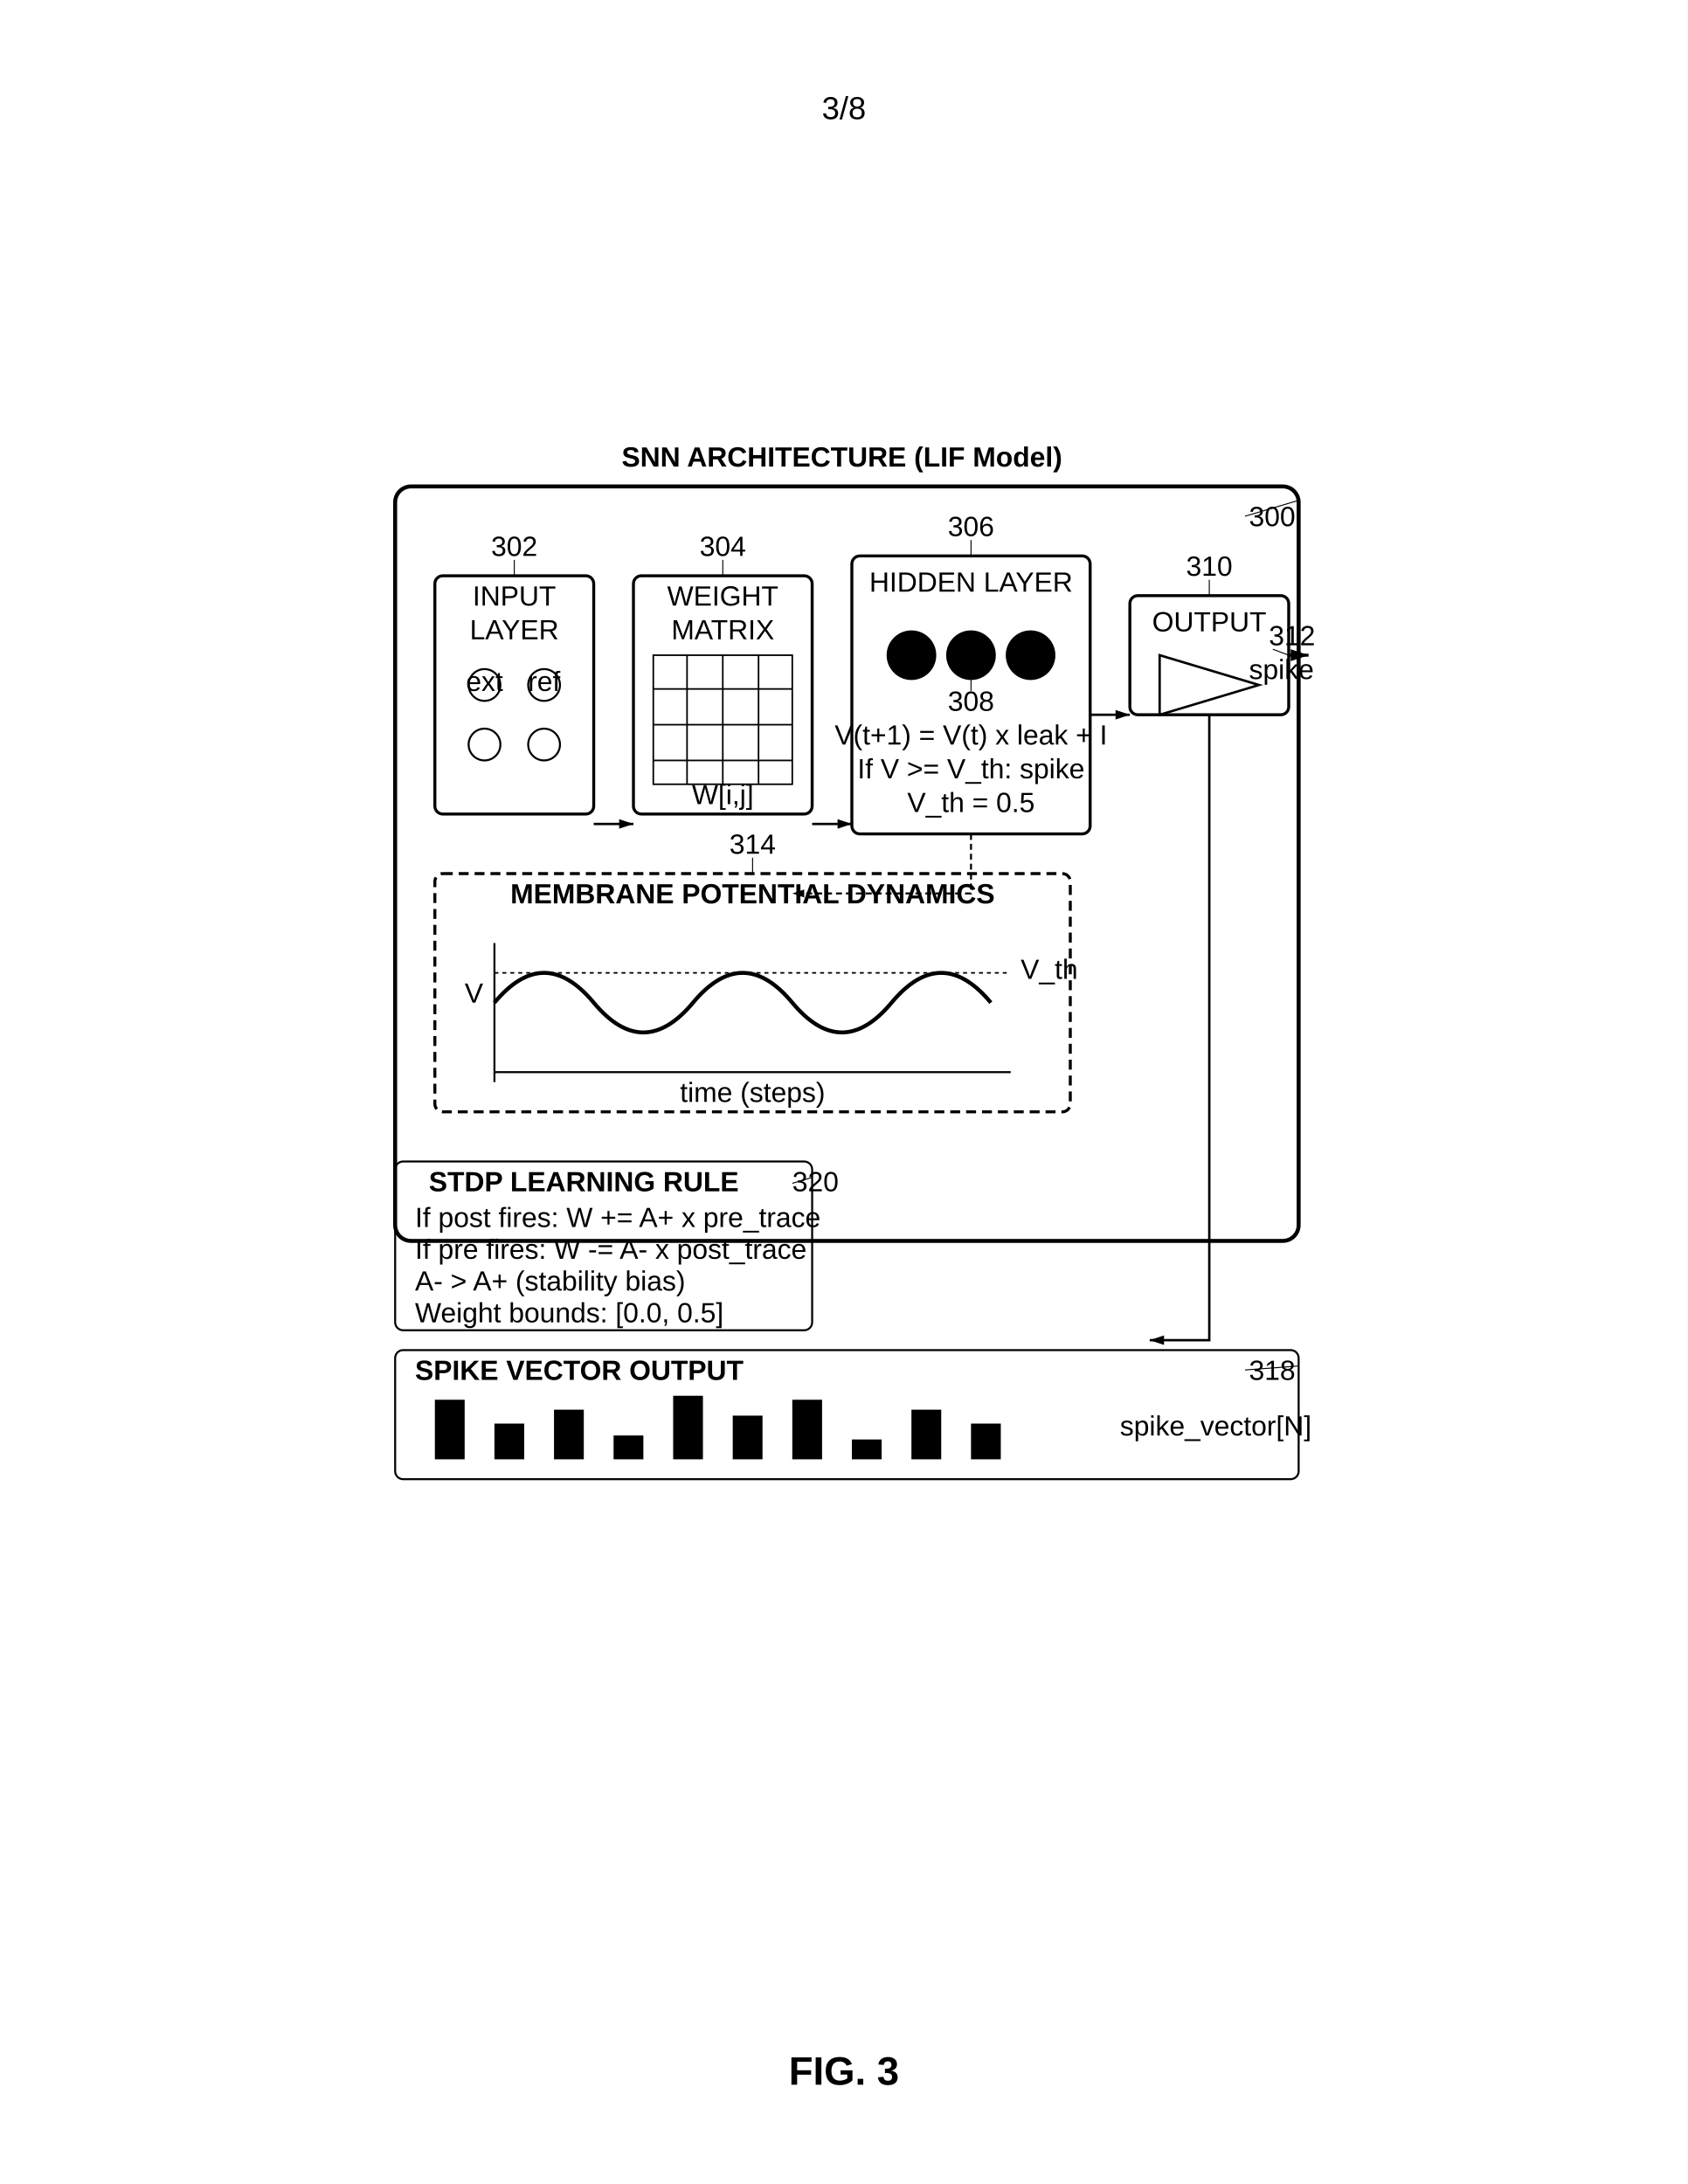
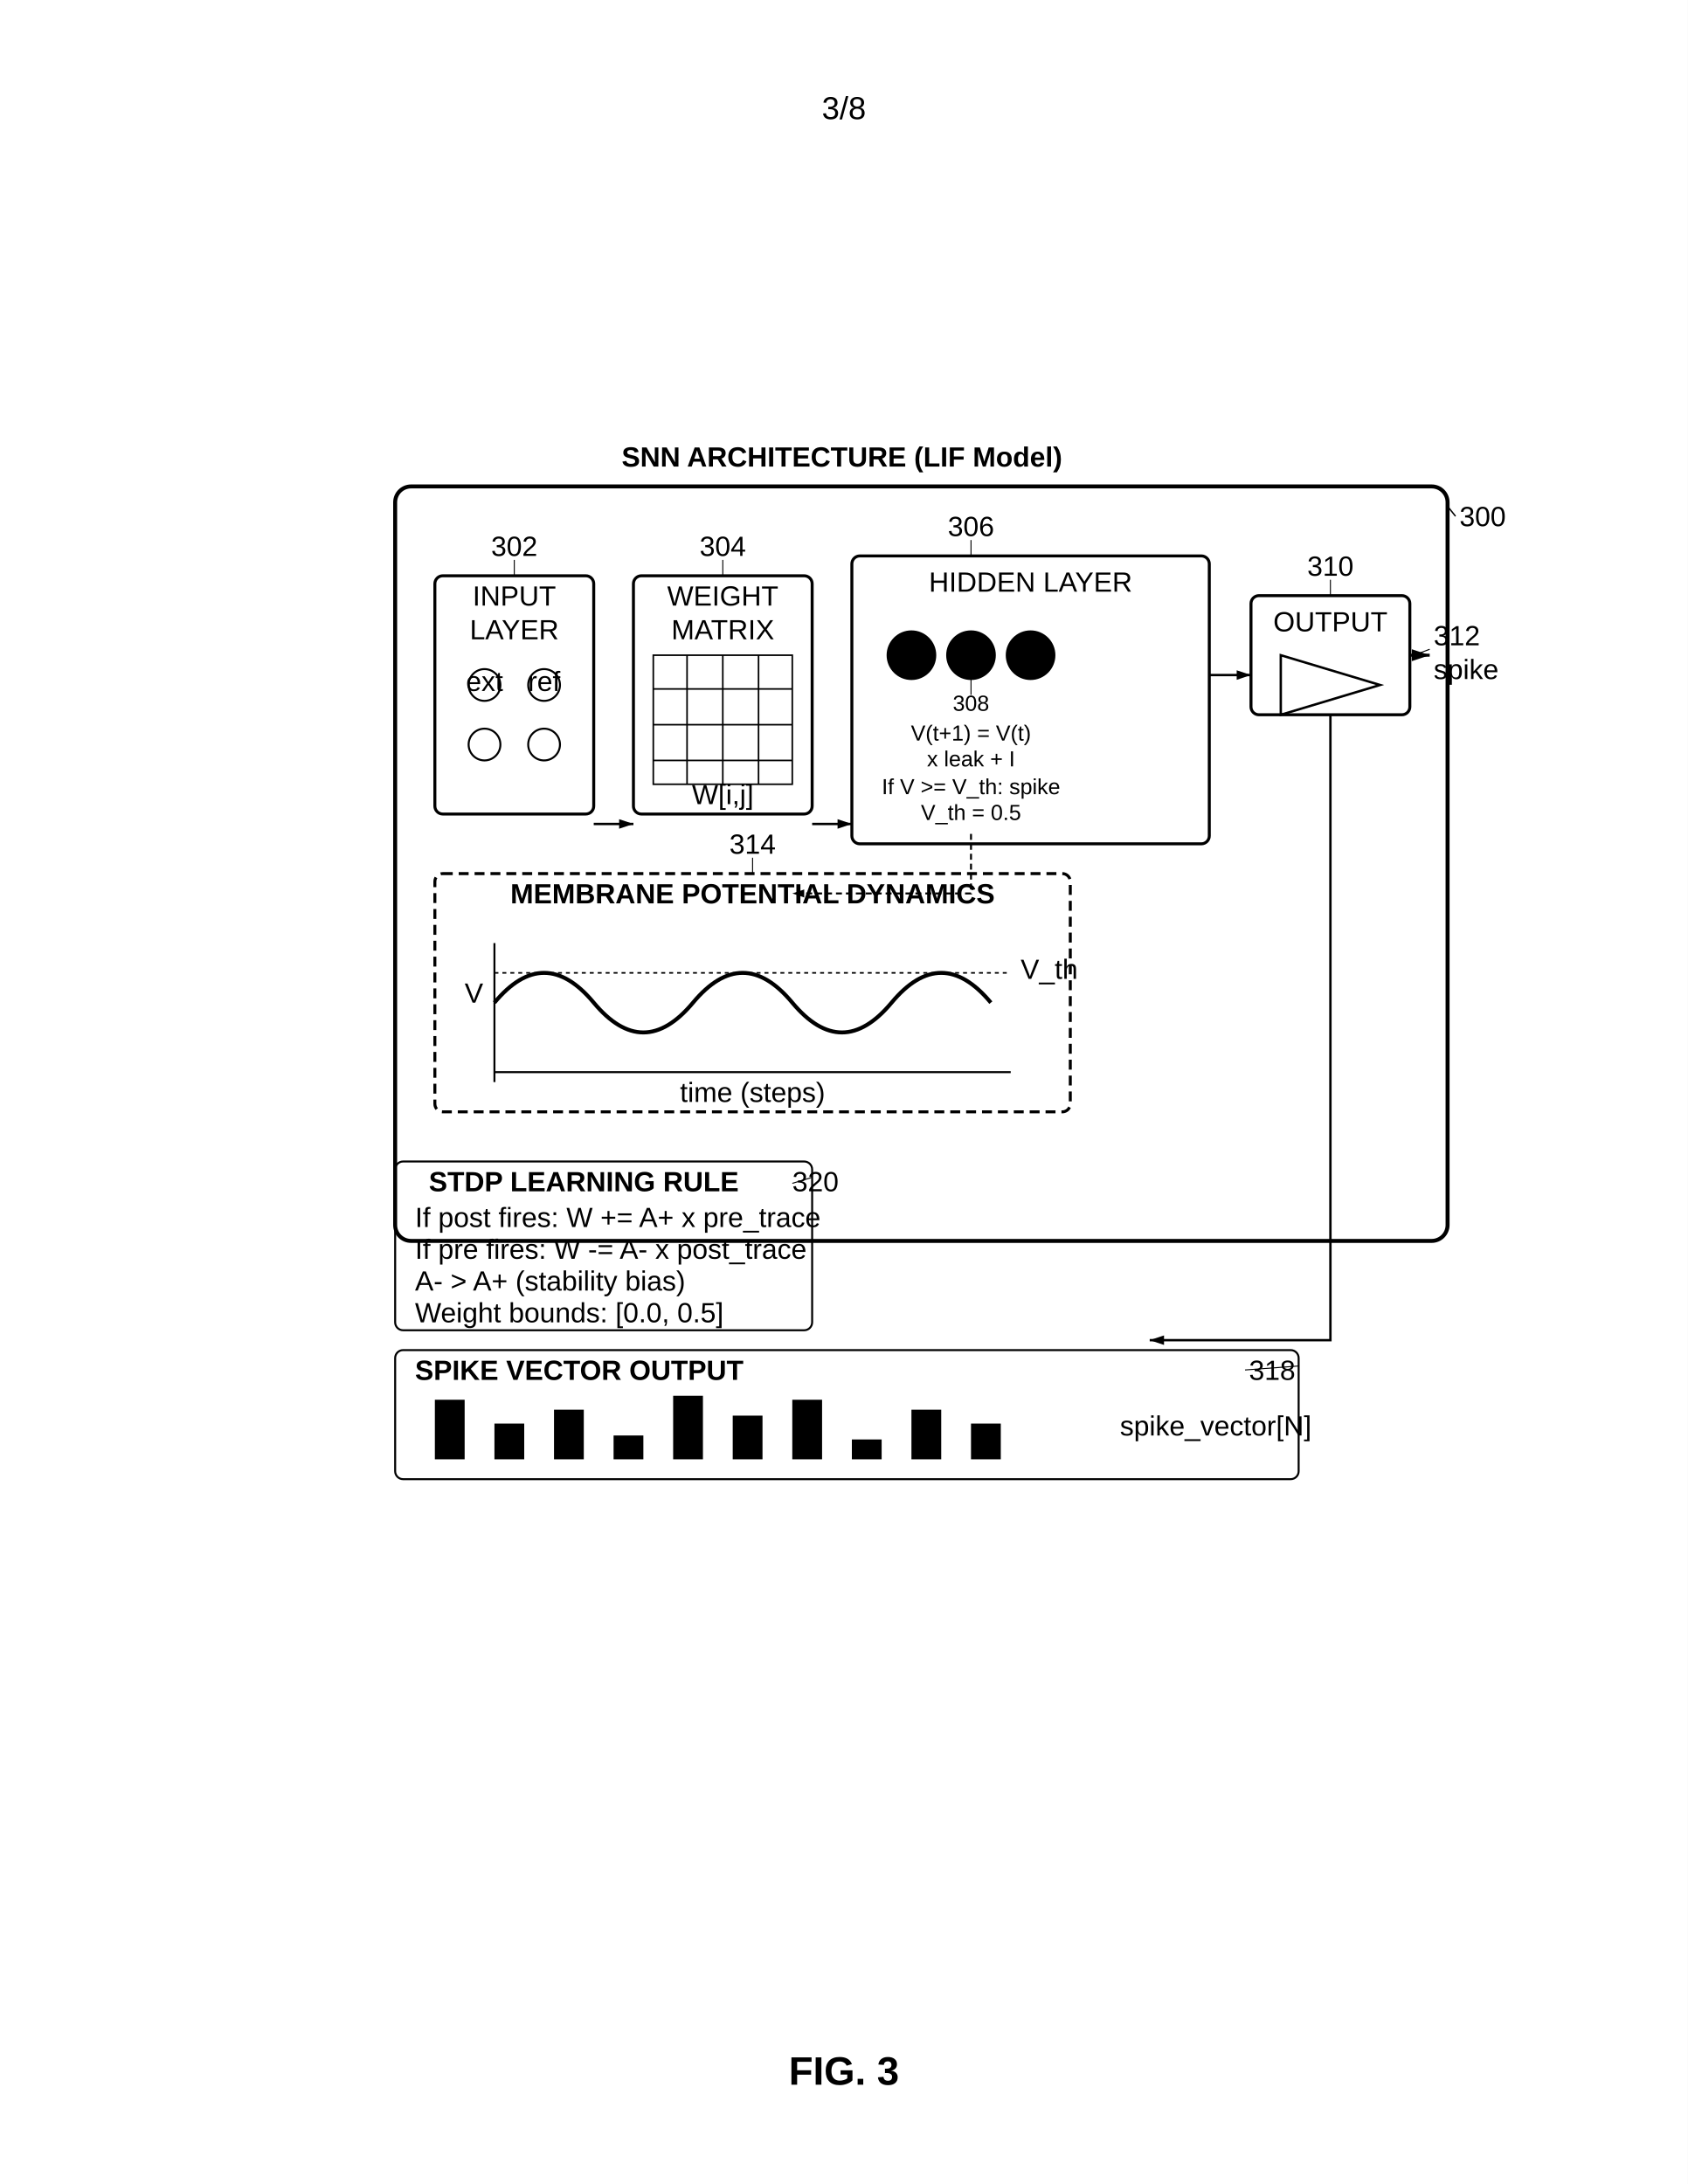
<svg xmlns="http://www.w3.org/2000/svg" width="8.5in" height="11in" viewBox="0 0 850 1100">
  <defs>
    <marker id="ah" markerWidth="6" markerHeight="4" refX="6" refY="2" orient="auto">
      <polygon points="0 0, 6 2, 0 4" fill="black" />
    </marker>
  </defs>
  <rect width="100%" height="100%" fill="white" />
  <text x="425" y="60" font-family="Arial, sans-serif" font-size="16" text-anchor="middle" fill="black">3/8</text>
-   <rect x="199" y="245" width="455" height="380" rx="8" ry="8" fill="none" stroke="black" stroke-width="2" />
-   <text x="629" y="265" font-family="Arial, sans-serif" font-size="14" fill="black">300</text>
+   <rect x="199" y="245" width="530" height="380" rx="8" ry="8" fill="none" stroke="black" stroke-width="2" />
+   <text x="735" y="265" font-family="Arial, sans-serif" font-size="14" fill="black">300</text>
  <text x="424" y="235" font-family="Arial, sans-serif" font-size="14" font-weight="bold" text-anchor="middle" fill="black">SNN ARCHITECTURE (LIF Model)</text>
  <rect width="80" height="120" rx="4" ry="4" fill="none" stroke="black" stroke-width="1.5" x="219" y="290" />
  <text x="259" y="305" font-family="Arial, sans-serif" font-size="14" text-anchor="middle" fill="black">INPUT</text>
  <text x="259" y="322" font-family="Arial, sans-serif" font-size="14" text-anchor="middle" fill="black">LAYER</text>
  <circle cx="244" cy="345" r="8" fill="none" stroke="black" />
  <text x="244" y="348" font-family="Arial, sans-serif" font-size="14" text-anchor="middle" fill="black">ext</text>
  <circle cx="274" cy="345" r="8" fill="none" stroke="black" />
  <text x="274" y="348" font-family="Arial, sans-serif" font-size="14" text-anchor="middle" fill="black">ref</text>
  <circle cx="244" cy="375" r="8" fill="none" stroke="black" />
  <circle cx="274" cy="375" r="8" fill="none" stroke="black" />
  <text x="259" y="280" font-family="Arial, sans-serif" font-size="14" text-anchor="middle" fill="black">302</text>
  <rect width="90" height="120" rx="4" ry="4" fill="none" stroke="black" stroke-width="1.5" x="319" y="290" />
  <text x="364" y="305" font-family="Arial, sans-serif" font-size="14" text-anchor="middle" fill="black">WEIGHT</text>
  <text x="364" y="322" font-family="Arial, sans-serif" font-size="14" text-anchor="middle" fill="black">MATRIX</text>
  <path d="M 329 330 h 70 v 65 H 329 z" fill="none" stroke="black" stroke-width="0.8" />
  <path stroke="black" stroke-width="0.8" d="M 329 347 h 70 M 329 365 h 70 M 329 383 h 70 M 346 330 v 65 m 18 -65 v 65 m 18 -65 v 65" />
  <text x="364" y="405" font-family="Arial, sans-serif" font-size="14" text-anchor="middle" fill="black">W[i,j]</text>
  <text x="364" y="280" font-family="Arial, sans-serif" font-size="14" text-anchor="middle" fill="black">304</text>
-   <rect width="120" height="140" rx="4" ry="4" fill="none" stroke="black" stroke-width="1.5" x="429" y="280" />
-   <text x="489" y="298" font-family="Arial, sans-serif" font-size="14" text-anchor="middle" fill="black">HIDDEN LAYER</text>
+   <rect width="180" height="145" rx="4" ry="4" fill="none" stroke="black" stroke-width="1.5" x="429" y="280" />
+   <text x="519" y="298" font-family="Arial, sans-serif" font-size="14" text-anchor="middle" fill="black">HIDDEN LAYER</text>
  <circle cx="459" cy="330" r="12" stroke="black" />
  <circle cx="489" cy="330" r="12" stroke="black" />
  <text x="489" y="334" font-family="Arial, sans-serif" font-size="14" text-anchor="middle" fill="black">i</text>
  <circle cx="519" cy="330" r="12" stroke="black" />
-   <text x="489" y="358" font-family="Arial, sans-serif" font-size="14" text-anchor="middle" fill="black">308</text>
-   <text x="489" y="375" font-family="Arial, sans-serif" font-size="14" text-anchor="middle" fill="black">V(t+1) = V(t) x leak + I</text>
-   <text x="489" y="392" font-family="Arial, sans-serif" font-size="14" text-anchor="middle" fill="black">If V &gt;= V_th: spike</text>
-   <text x="489" y="409" font-family="Arial, sans-serif" font-size="14" text-anchor="middle" fill="black">V_th = 0.5</text>
+   <text x="489" y="358" font-family="Arial, sans-serif" font-size="11" text-anchor="middle" fill="black">308</text>
+   <text x="489" y="373" font-family="Arial, sans-serif" font-size="11" text-anchor="middle" fill="black">V(t+1) = V(t)</text>
+   <text x="489" y="386" font-family="Arial, sans-serif" font-size="11" text-anchor="middle" fill="black">x leak + I</text>
+   <text x="489" y="400" font-family="Arial, sans-serif" font-size="11" text-anchor="middle" fill="black">If V &gt;= V_th: spike</text>
+   <text x="489" y="413" font-family="Arial, sans-serif" font-size="11" text-anchor="middle" fill="black">V_th = 0.5</text>
  <text x="489" y="270" font-family="Arial, sans-serif" font-size="14" text-anchor="middle" fill="black">306</text>
-   <rect width="80" height="60" rx="4" ry="4" fill="none" stroke="black" stroke-width="1.5" x="569" y="300" />
-   <text x="609" y="318" font-family="Arial, sans-serif" font-size="14" text-anchor="middle" fill="black">OUTPUT</text>
-   <path d="M 584 330 l 50 15 -50 15 z" fill="none" stroke="black" stroke-width="1.2" />
-   <text x="609" y="290" font-family="Arial, sans-serif" font-size="14" text-anchor="middle" fill="black">310</text>
-   <path d="M 649 330 h 10" stroke="black" stroke-width="1.5" marker-end="url(#ah)" />
-   <text x="639" y="325" font-family="Arial, sans-serif" font-size="14" fill="black">312</text>
-   <text x="629" y="342" font-family="Arial, sans-serif" font-size="14" fill="black">spike</text>
+   <rect width="80" height="60" rx="4" ry="4" fill="none" stroke="black" stroke-width="1.5" x="630" y="300" />
+   <text x="670" y="318" font-family="Arial, sans-serif" font-size="14" text-anchor="middle" fill="black">OUTPUT</text>
+   <path d="M 645 330 l 50 15 -50 15 z" fill="none" stroke="black" stroke-width="1.2" />
+   <text x="670" y="290" font-family="Arial, sans-serif" font-size="14" text-anchor="middle" fill="black">310</text>
+   <path d="M 710 330 h 10" stroke="black" stroke-width="1.5" marker-end="url(#ah)" />
+   <text x="722" y="325" font-family="Arial, sans-serif" font-size="14" fill="black">312</text>
+   <text x="722" y="342" font-family="Arial, sans-serif" font-size="14" fill="black">spike</text>
  <rect width="320" height="120" rx="4" ry="4" fill="none" stroke="black" stroke-width="1.5" stroke-dasharray="5,3" x="219" y="440" />
  <text x="379" y="455" font-family="Arial, sans-serif" font-size="14" font-weight="bold" text-anchor="middle" fill="black">MEMBRANE POTENTIAL DYNAMICS</text>
  <path d="M 249 540 h 260 M 249 475 v 70" stroke="black" stroke-width="1" />
  <path d="M 249 505 Q 274 475 299 505 T 349 505 T 399 505 T 449 505 T 499 505" fill="none" stroke="black" stroke-width="2" />
  <path d="M 249 490 h 260" fill="none" stroke="black" stroke-width="0.8" stroke-dasharray="2,2" />
  <text x="514" y="493" font-family="Arial, sans-serif" font-size="14" fill="black">V_th</text>
  <text x="379" y="555" font-family="Arial, sans-serif" font-size="14" text-anchor="middle" fill="black">time (steps)</text>
  <text x="234" y="505" font-family="Arial, sans-serif" font-size="14" fill="black">V</text>
  <text x="379" y="430" font-family="Arial, sans-serif" font-size="14" text-anchor="middle" fill="black">314</text>
  <path d="M 299 415 h 20" stroke="black" stroke-width="1.2" marker-end="url(#ah)" />
  <path d="M 409 415 h 20" stroke="black" stroke-width="1.2" marker-end="url(#ah)" />
-   <path d="M 549 360 h 20" stroke="black" stroke-width="1.2" marker-end="url(#ah)" />
+   <path d="M 609 340 h 21" stroke="black" stroke-width="1.2" marker-end="url(#ah)" />
  <path d="M 489 420 v 30 h -90" fill="none" stroke="black" stroke-dasharray="3,2" marker-end="url(#ah)" />
  <rect x="199" y="585" width="210" height="85" rx="4" ry="4" fill="none" stroke="black" stroke-width="1" />
  <text x="294" y="600" font-family="Arial, sans-serif" font-size="14" font-weight="bold" text-anchor="middle" fill="black">STDP LEARNING RULE</text>
  <text x="209" y="618" font-family="Arial, sans-serif" font-size="14" fill="black">If post fires: W += A+ x pre_trace</text>
  <text x="209" y="634" font-family="Arial, sans-serif" font-size="14" fill="black">If pre fires: W -= A- x post_trace</text>
  <text x="209" y="650" font-family="Arial, sans-serif" font-size="14" fill="black">A- &gt; A+ (stability bias)</text>
  <text x="209" y="666" font-family="Arial, sans-serif" font-size="14" fill="black">Weight bounds: [0.0, 0.5]</text>
  <text x="399" y="600" font-family="Arial, sans-serif" font-size="14" fill="black">320</text>
  <rect x="199" y="680" width="455" height="65" rx="4" ry="4" fill="none" stroke="black" />
  <text x="629" y="695" font-family="Arial, sans-serif" font-size="14" fill="black">318</text>
  <text x="209" y="695" font-family="Arial, sans-serif" font-size="14" font-weight="bold" fill="black">SPIKE VECTOR OUTPUT</text>
  <rect x="219" y="705" width="15" height="30" fill="black" />
  <rect x="249" y="717" width="15" height="18" fill="black" />
  <rect x="279" y="710" width="15" height="25" fill="black" />
  <rect x="309" y="723" width="15" height="12" fill="black" />
  <rect x="339" y="703" width="15" height="32" fill="black" />
  <rect x="369" y="713" width="15" height="22" fill="black" />
  <rect x="399" y="705" width="15" height="30" fill="black" />
  <rect x="429" y="725" width="15" height="10" fill="black" />
  <rect x="459" y="710" width="15" height="25" fill="black" />
  <rect x="489" y="717" width="15" height="18" fill="black" />
  <text x="564" y="723" font-family="Arial, sans-serif" font-size="14" fill="black">spike_vector[N]</text>
-   <path d="M 609 360 v 315 h -30" stroke="black" stroke-width="1.2" fill="none" marker-end="url(#ah)" />
-   <line x1="627" y1="260" x2="654" y2="252" stroke="black" stroke-width="0.5" />
+   <path d="M 670 360 v 315 h -91" stroke="black" stroke-width="1.2" fill="none" marker-end="url(#ah)" />
+   <line x1="733" y1="260" x2="729" y2="255" stroke="black" stroke-width="0.7" />
  <line x1="259" y1="282" x2="259" y2="290" stroke="black" stroke-width="0.5" />
  <line x1="364" y1="282" x2="364" y2="290" stroke="black" stroke-width="0.5" />
  <line x1="489" y1="272" x2="489" y2="280" stroke="black" stroke-width="0.5" />
-   <line x1="489" y1="348" x2="489" y2="342" stroke="black" stroke-width="0.5" />
-   <line x1="609" y1="292" x2="609" y2="300" stroke="black" stroke-width="0.5" />
-   <line x1="641" y1="327" x2="649" y2="330" stroke="black" stroke-width="0.5" />
+   <line x1="489" y1="350" x2="489" y2="342" stroke="black" stroke-width="0.5" />
+   <line x1="670" y1="292" x2="670" y2="300" stroke="black" stroke-width="0.5" />
+   <line x1="720" y1="327" x2="712" y2="330" stroke="black" stroke-width="0.5" />
  <line x1="379" y1="432" x2="379" y2="440" stroke="black" stroke-width="0.5" />
  <line x1="627" y1="690" x2="654" y2="688" stroke="black" stroke-width="0.5" />
  <line x1="399" y1="596" x2="409" y2="593" stroke="black" stroke-width="0.5" />
  <text x="425" y="1050" font-family="Arial, sans-serif" font-size="20" font-weight="bold" text-anchor="middle" fill="black">FIG. 3</text>
</svg>
